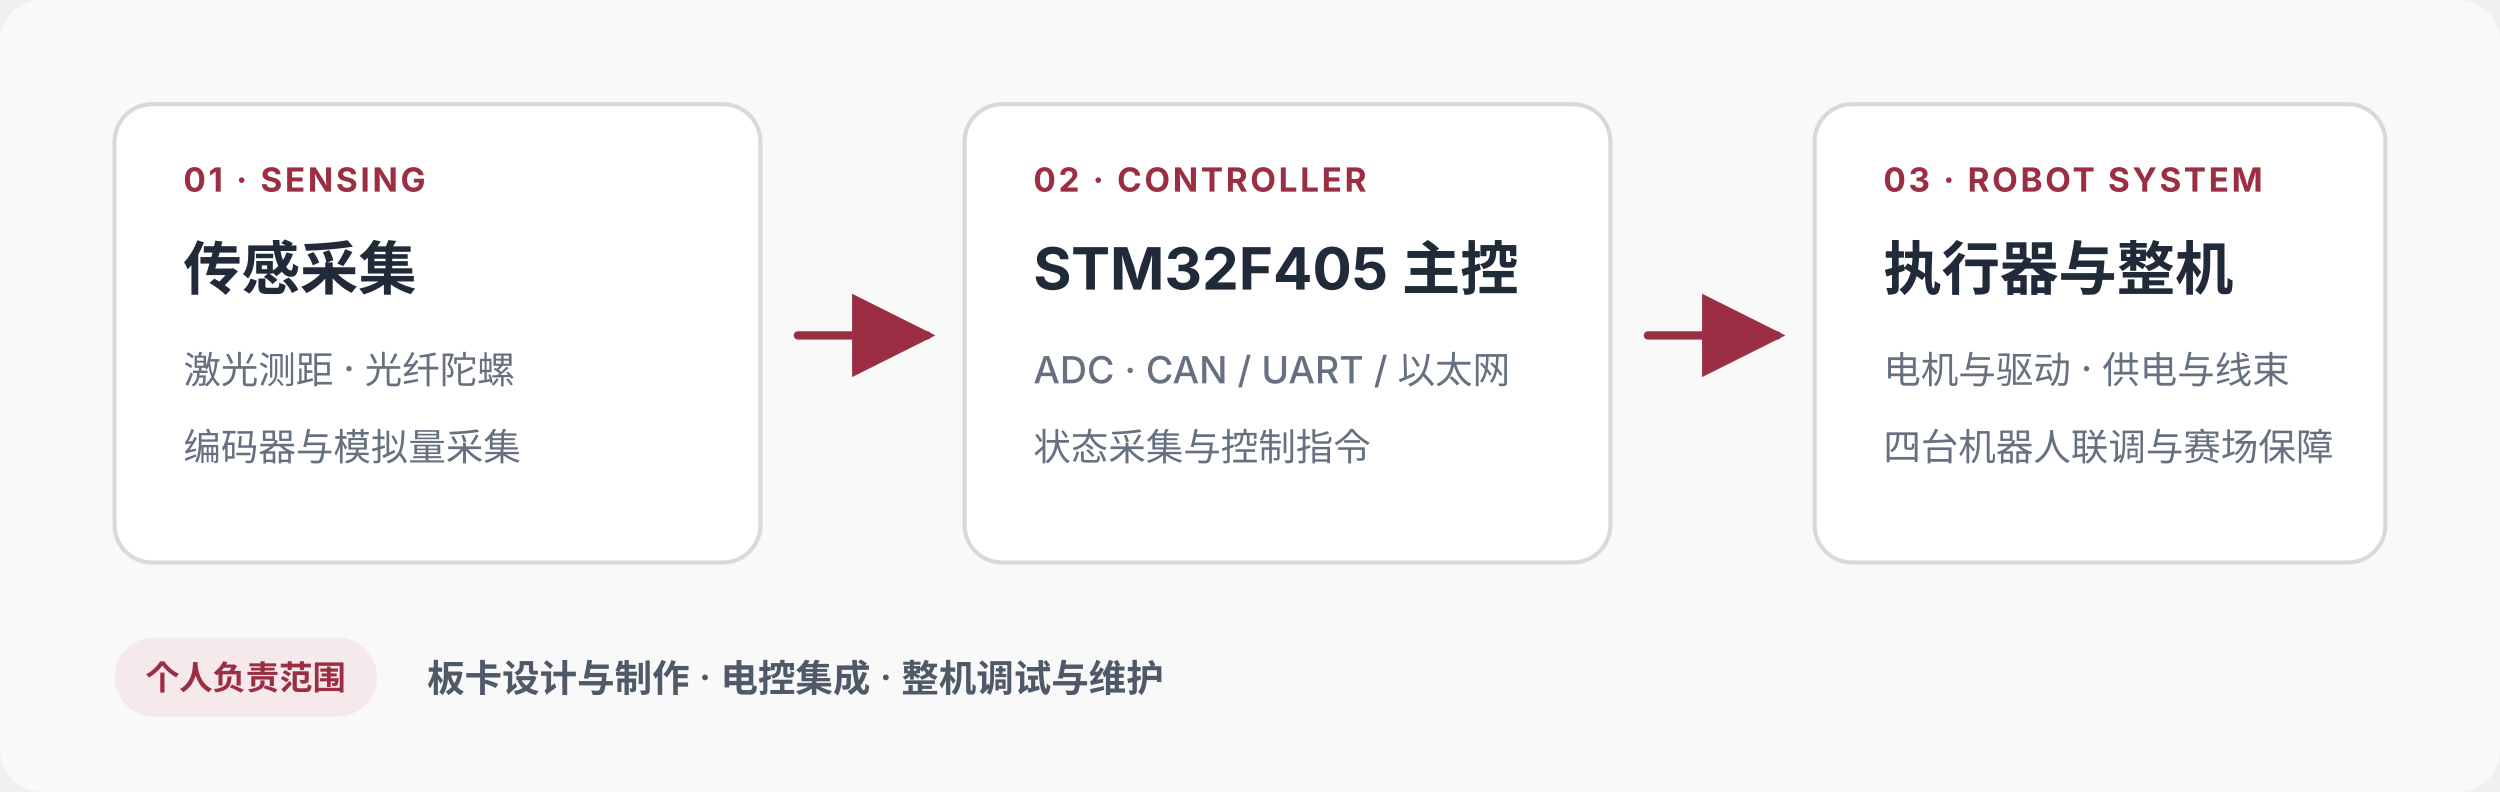
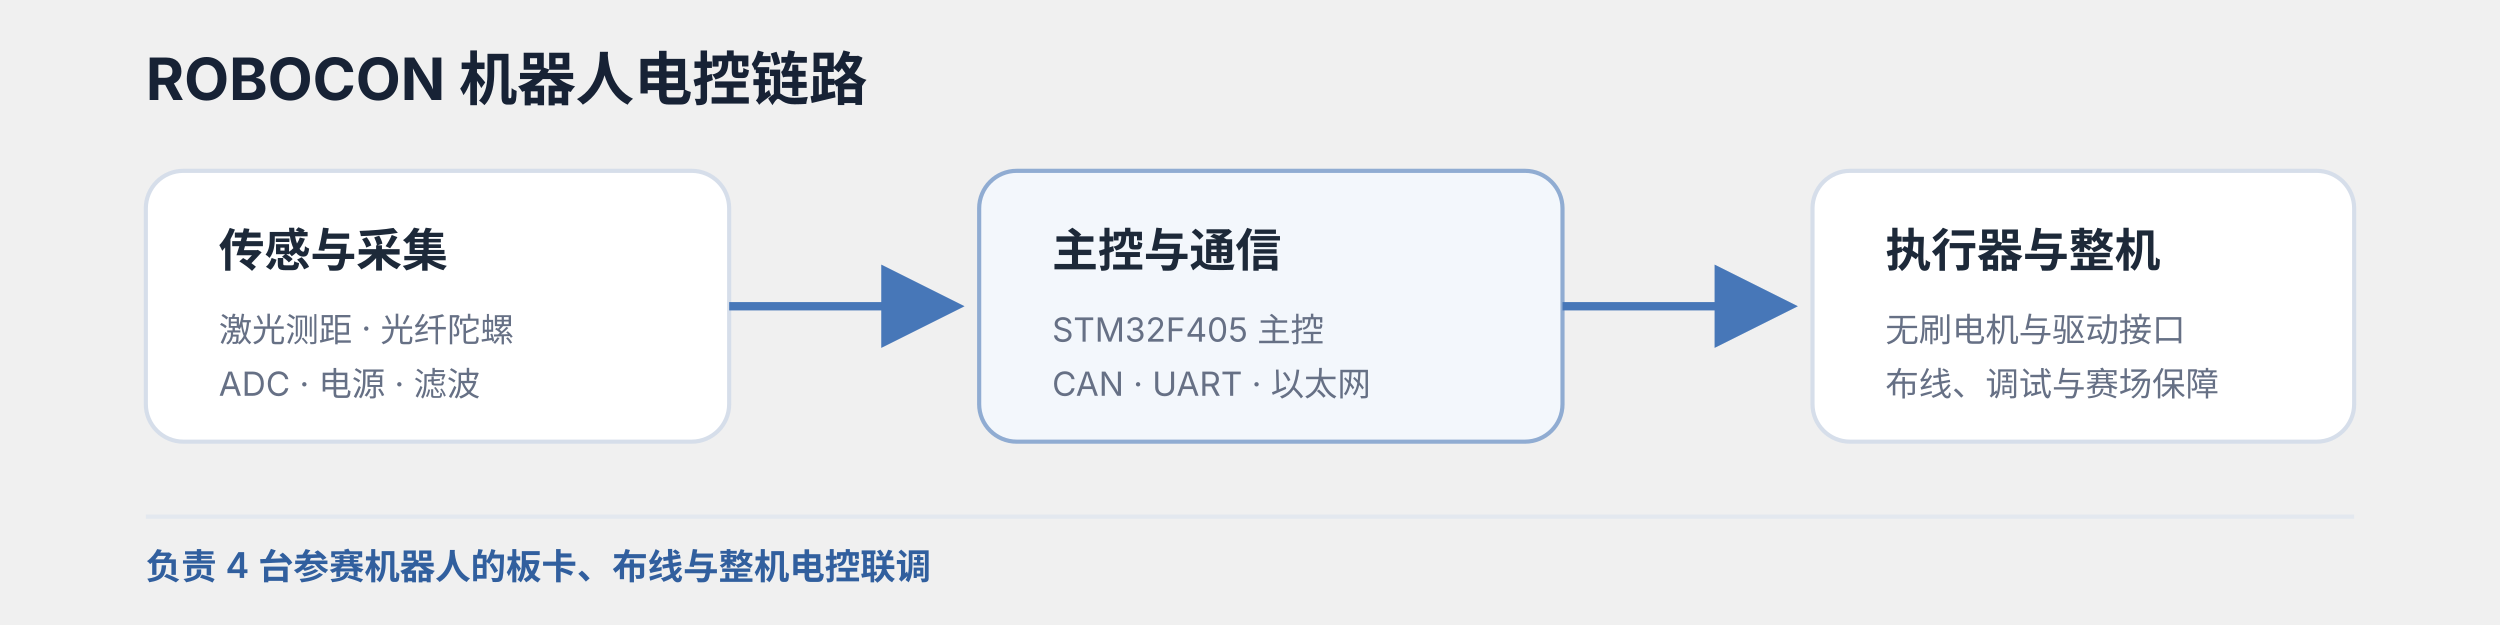
- <svg xmlns="http://www.w3.org/2000/svg" width="1200" height="380" viewBox="0 0 1200 380" role="img" aria-labelledby="title desc">
+ <svg xmlns="http://www.w3.org/2000/svg" viewBox="0 0 1200 300" role="img" aria-labelledby="title desc">
  <defs>
-     <marker id="arrow" markerWidth="10" markerHeight="10" refX="9" refY="5" orient="auto">
-       <path d="M0 0L10 5L0 10Z" fill="#9b2e42" />
+     <marker id="arrow" markerWidth="10" markerHeight="10" refX="8" refY="5" orient="auto">
+       <path d="M0,0 L10,5 L0,10 Z" fill="#4777b8" />
    </marker>
    <style>
-       .bg{fill:#faf9f9}.card{fill:#fff;stroke:#ded7d9;stroke-width:2}.step{font:700 16px -apple-system,BlinkMacSystemFont,"Segoe UI","Noto Sans SC",sans-serif;letter-spacing:.08em;fill:#9b2e42}.head{font:700 28px -apple-system,BlinkMacSystemFont,"Segoe UI","Noto Sans SC",sans-serif;fill:#202a39}.body{font:500 18px -apple-system,BlinkMacSystemFont,"Segoe UI","Noto Sans SC",sans-serif;fill:#667080}.line{fill:none;stroke:#9b2e42;stroke-width:4;stroke-linecap:round;marker-end:url(#arrow)}.foot{font:600 18px -apple-system,BlinkMacSystemFont,"Segoe UI","Noto Sans SC",sans-serif;fill:#4f5968}.pill{fill:#f5e9ec}.pilltext{font:700 16px -apple-system,BlinkMacSystemFont,"Segoe UI","Noto Sans SC",sans-serif;fill:#9b2e42}
+       .title{font:700 28px -apple-system,BlinkMacSystemFont,"Segoe UI","PingFang SC","Microsoft YaHei",sans-serif;fill:#172235}
+       .label{font:700 22px -apple-system,BlinkMacSystemFont,"Segoe UI","PingFang SC","Microsoft YaHei",sans-serif;fill:#1d2939}
+       .sub{font:400 16px -apple-system,BlinkMacSystemFont,"Segoe UI","PingFang SC","Microsoft YaHei",sans-serif;fill:#667085}
+       .note{font:600 17px -apple-system,BlinkMacSystemFont,"Segoe UI","PingFang SC","Microsoft YaHei",sans-serif;fill:#315f9e}
    </style>
  </defs>
-   <rect class="bg" width="1200" height="380" rx="20" />
-   <rect class="card" x="55" y="50" width="310" height="220" rx="18" />
-   <text class="step" x="88" y="92">01 · SENSING</text>
-   <text class="head" x="88" y="139">传感采集</text>
-   <text class="body" x="88" y="184">激光测距 · 光纤陀螺</text>
-   <text class="body" x="88" y="221">编码器与模拟量采集</text>
-   <path class="line" d="M383 161H445" />
-   <rect class="card" x="463" y="50" width="310" height="220" rx="18" />
-   <text class="step" x="496" y="92">02 · CONTROLLER</text>
-   <text class="head" x="496" y="139">STM32F405 主控</text>
-   <text class="body" x="496" y="184">ADC · CAN / UART / 以太网</text>
-   <text class="body" x="496" y="221">状态采集与控制指令</text>
-   <path class="line" d="M791 161H853" />
-   <rect class="card" x="871" y="50" width="274" height="220" rx="18" />
-   <text class="step" x="904" y="92">03 · ROBOT SYSTEM</text>
-   <text class="head" x="904" y="139">执行器与整机</text>
-   <text class="body" x="904" y="184">电机与驱动 · 供电与线束</text>
-   <text class="body" x="904" y="221">四台机器人联调与赛场保障</text>
-   <rect class="pill" x="55" y="306" width="126" height="38" rx="19" />
-   <text class="pilltext" x="118" y="331" text-anchor="middle">个人负责范围</text>
-   <text class="foot" x="205" y="332">板卡设计与制作 · 电控集成 · 整机调试与维护</text>
+   <text class="title" x="70" y="48">ROBOCON 机器人电控链路</text>
+   <rect x="70" y="82" width="280" height="130" rx="18" fill="#ffffff" stroke="#d6deea" stroke-width="2" />
+   <text class="label" x="105" y="128">传感与采集</text>
+   <text class="sub" x="105" y="164">激光测距 · 光纤陀螺</text>
+   <text class="sub" x="105" y="190">ADC · 电源 · 滤波</text>
+   <line x1="350" y1="147" x2="455" y2="147" stroke="#4777b8" stroke-width="4" marker-end="url(#arrow)" />
+   <rect x="470" y="82" width="280" height="130" rx="18" fill="#f3f7fc" stroke="#90acd2" stroke-width="2" />
+   <text class="label" x="505" y="128">主控与通信</text>
+   <text class="sub" x="505" y="164">STM32F405 主控</text>
+   <text class="sub" x="505" y="190">CAN · UART · 以太网</text>
+   <line x1="750" y1="147" x2="855" y2="147" stroke="#4777b8" stroke-width="4" marker-end="url(#arrow)" />
+   <rect x="870" y="82" width="260" height="130" rx="18" fill="#ffffff" stroke="#d6deea" stroke-width="2" />
+   <text class="label" x="905" y="128">执行器与整机</text>
+   <text class="sub" x="905" y="164">无刷电机与驱动接口</text>
+   <text class="sub" x="905" y="190">布线、调试与赛场保障</text>
+   <line x1="70" y1="248" x2="1130" y2="248" stroke="#e3e8ef" stroke-width="2" />
+   <text class="note" x="70" y="278">负责 4 台参赛机器人的板卡、布线与整机电控联调</text>
</svg>
